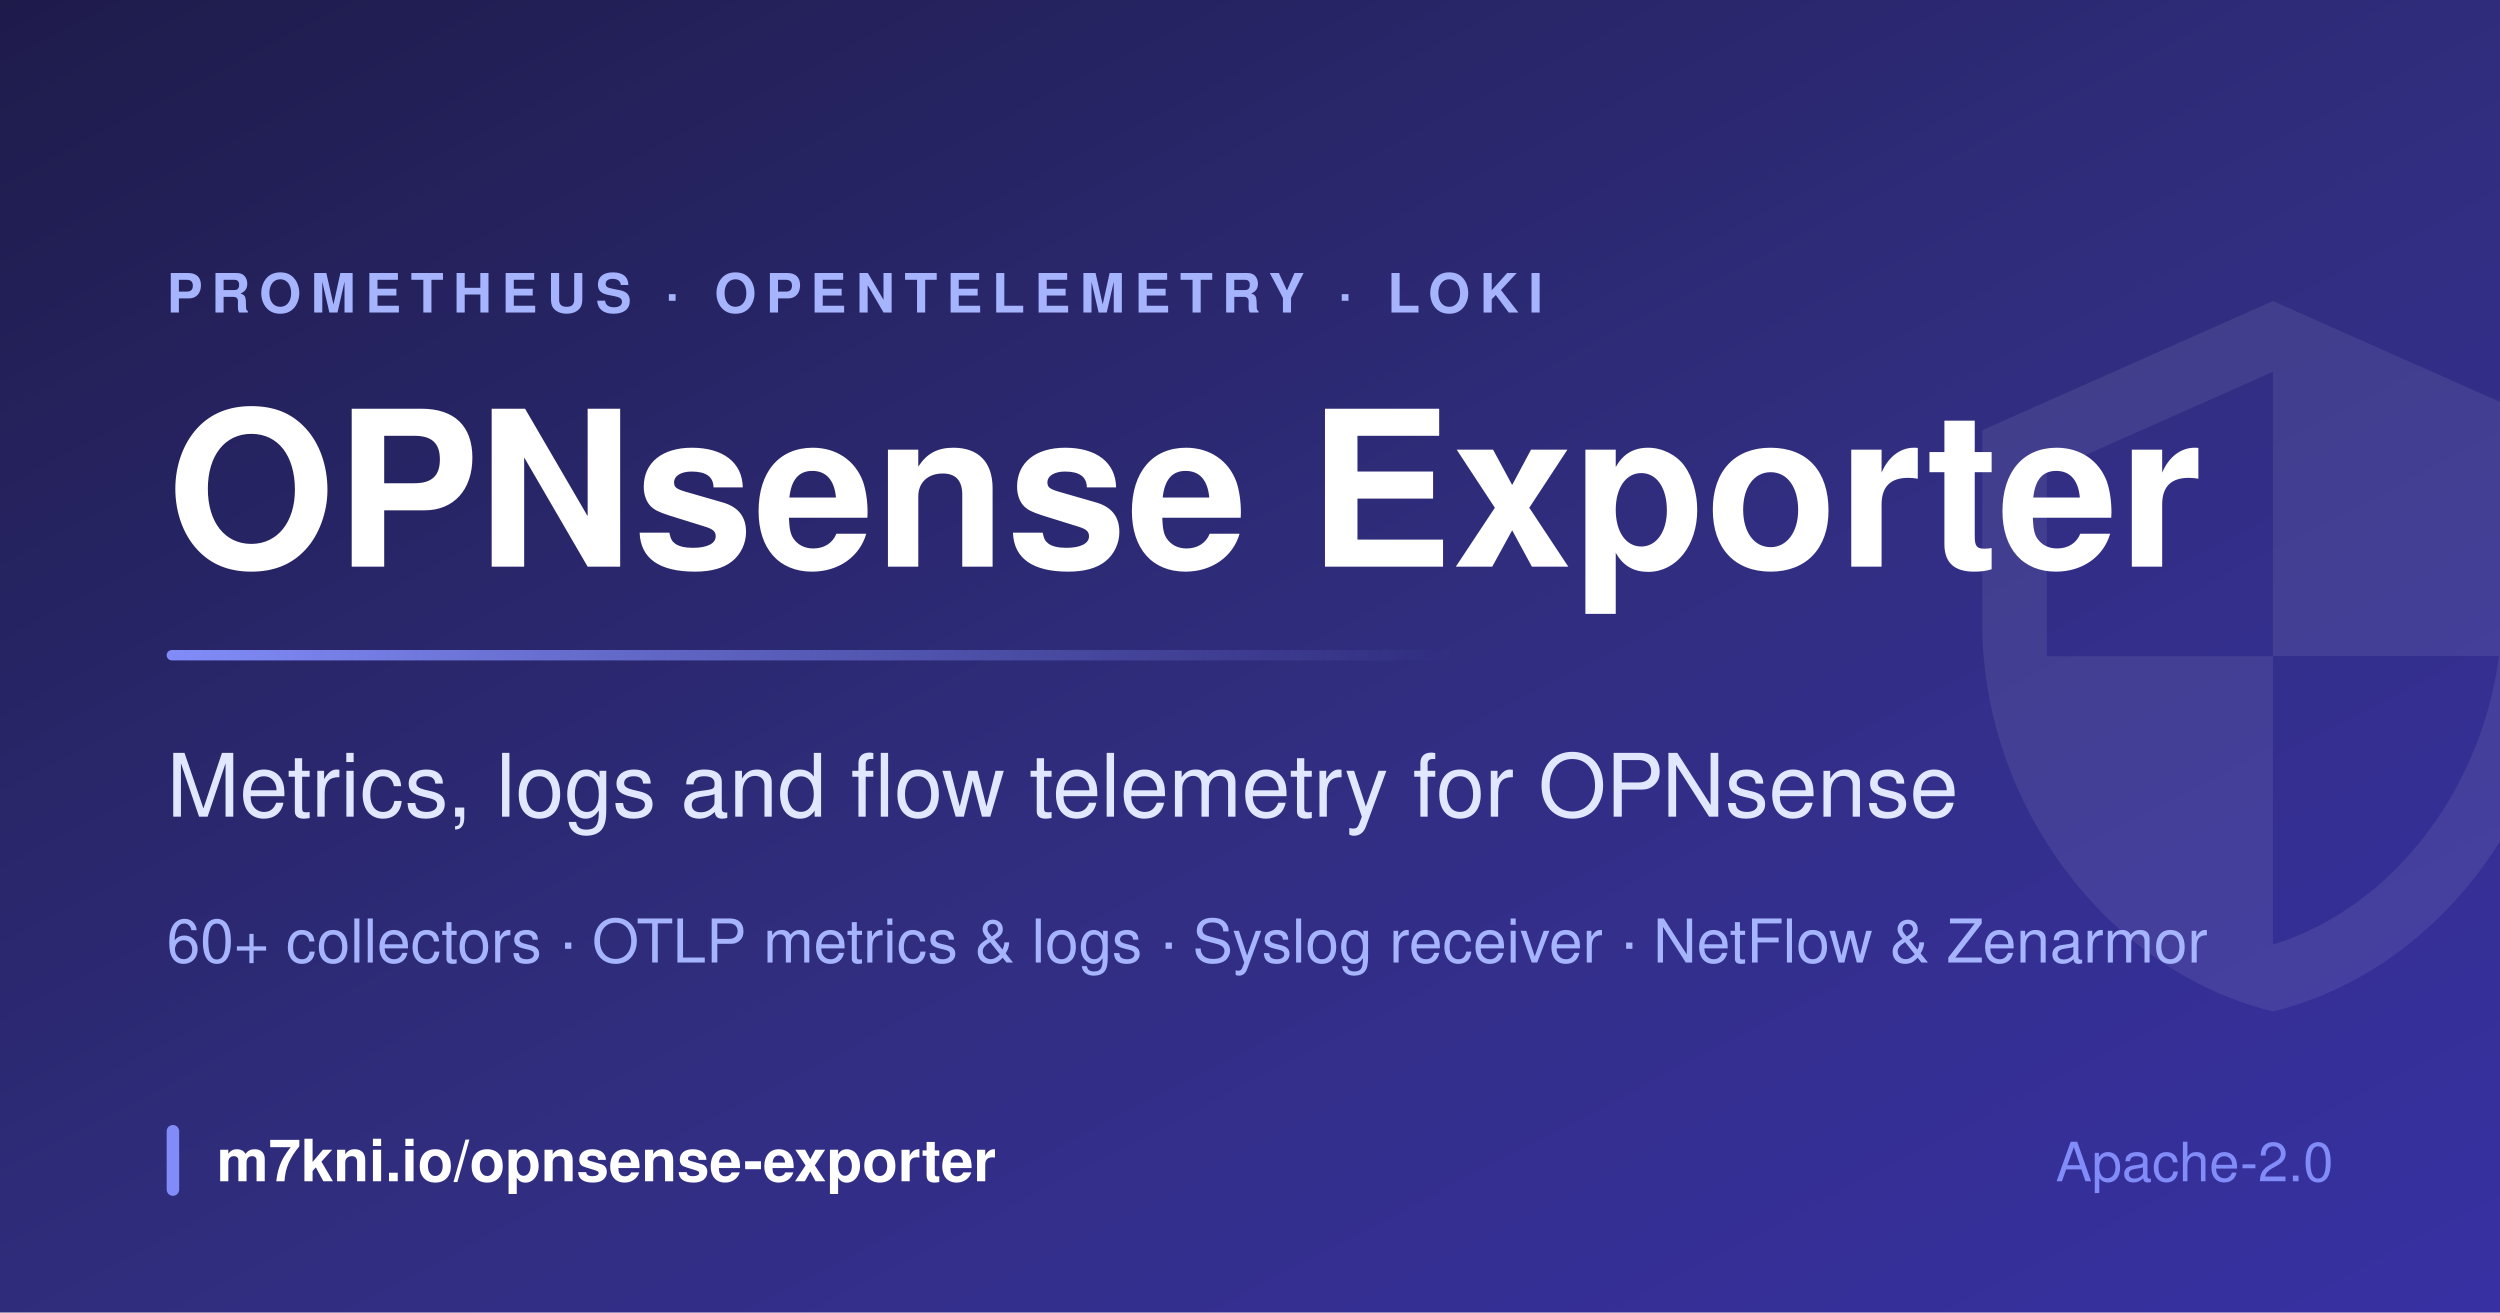
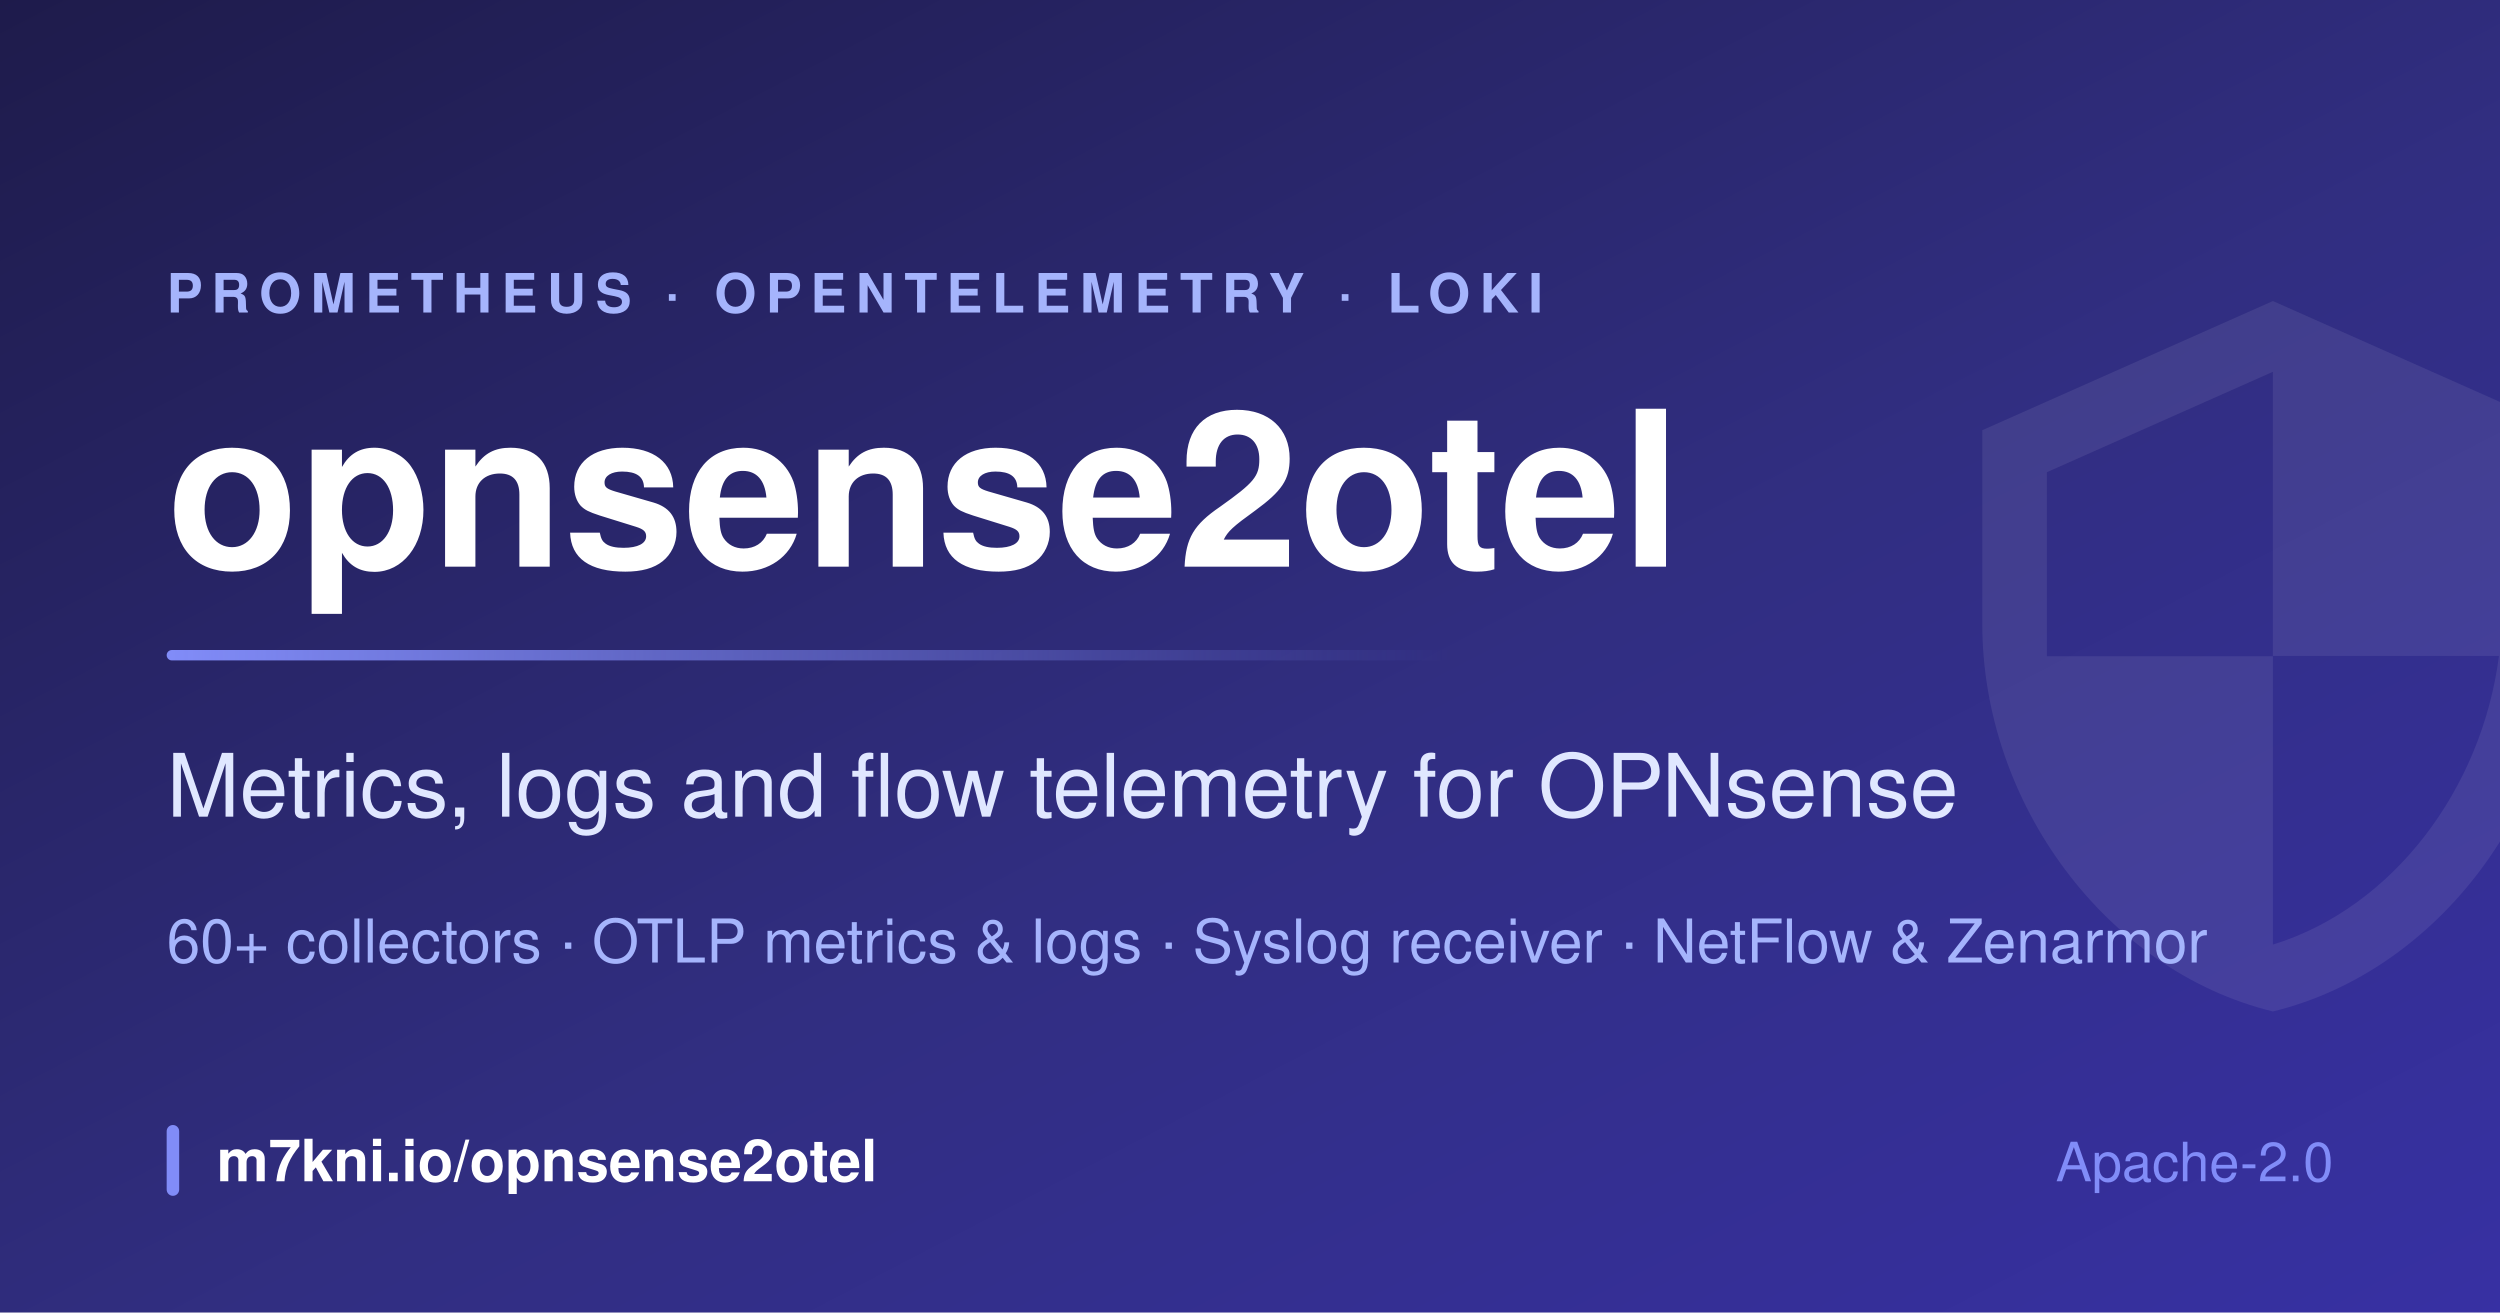
<svg xmlns="http://www.w3.org/2000/svg" width="1200" height="630" viewBox="0 0 1200 630">
  <defs>
    <linearGradient id="bg" x1="0" y1="0" x2="1" y2="1">
      <stop offset="0%" stop-color="#1e1b4b" />
      <stop offset="55%" stop-color="#312e81" />
      <stop offset="100%" stop-color="#3730a3" />
    </linearGradient>
    <linearGradient id="rule" x1="0" y1="0" x2="1" y2="0">
      <stop offset="0%" stop-color="#818cf8" />
      <stop offset="100%" stop-color="#818cf8" stop-opacity="0" />
    </linearGradient>
  </defs>
  <rect width="1200" height="630" fill="url(#bg)" />
  <g opacity="0.08" transform="translate(905 129) scale(15.5)">
    <path fill="#ffffff" d="M12 1 3 5v6c0 5.55 3.84 10.74 9 12 5.16-1.26 9-6.45 9-12V5l-9-4zm0 10.99h7c-.53 4.12-3.28 7.79-7 8.94V12H5V6.3l7-3.11v8.8z" />
  </g>
  <text x="80" y="150" font-family="Helvetica Neue, Helvetica, Arial, sans-serif" font-size="26" font-weight="bold" letter-spacing="4.5" fill="#a5b4fc">PROMETHEUS · OPENTELEMETRY · LOKI</text>
-   <text x="80" y="272" font-family="Helvetica Neue, Helvetica, Arial, sans-serif" font-size="104" font-weight="bold" fill="#ffffff">OPNsense Exporter</text>
+   <text x="80" y="272" font-family="Helvetica Neue, Helvetica, Arial, sans-serif" font-size="104" font-weight="bold" fill="#ffffff">opnsense2otel</text>
  <rect x="80" y="312" width="620" height="5" rx="2.5" fill="url(#rule)" />
  <text x="80" y="392" font-family="Helvetica Neue, Helvetica, Arial, sans-serif" font-size="42" fill="#e0e7ff">Metrics, logs and flow telemetry for OPNsense</text>
  <text x="80" y="462" font-family="Helvetica Neue, Helvetica, Arial, sans-serif" font-size="29" fill="#a5b4fc">60+ collectors · OTLP metrics &amp; logs · Syslog receiver · NetFlow &amp; Zenarmor</text>
  <rect x="80" y="540" width="6" height="34" rx="3" fill="#818cf8" />
-   <text x="104" y="567" font-family="Helvetica Neue, Helvetica, Arial, sans-serif" font-size="28" font-weight="bold" fill="#ffffff">m7kni.io/opnsense-exporter</text>
+   <text x="104" y="567" font-family="Helvetica Neue, Helvetica, Arial, sans-serif" font-size="28" font-weight="bold" fill="#ffffff">m7kni.io/opnsense2otel</text>
  <text x="1120" y="567" text-anchor="end" font-family="Helvetica Neue, Helvetica, Arial, sans-serif" font-size="26" fill="#818cf8">Apache-2.0</text>
</svg>
